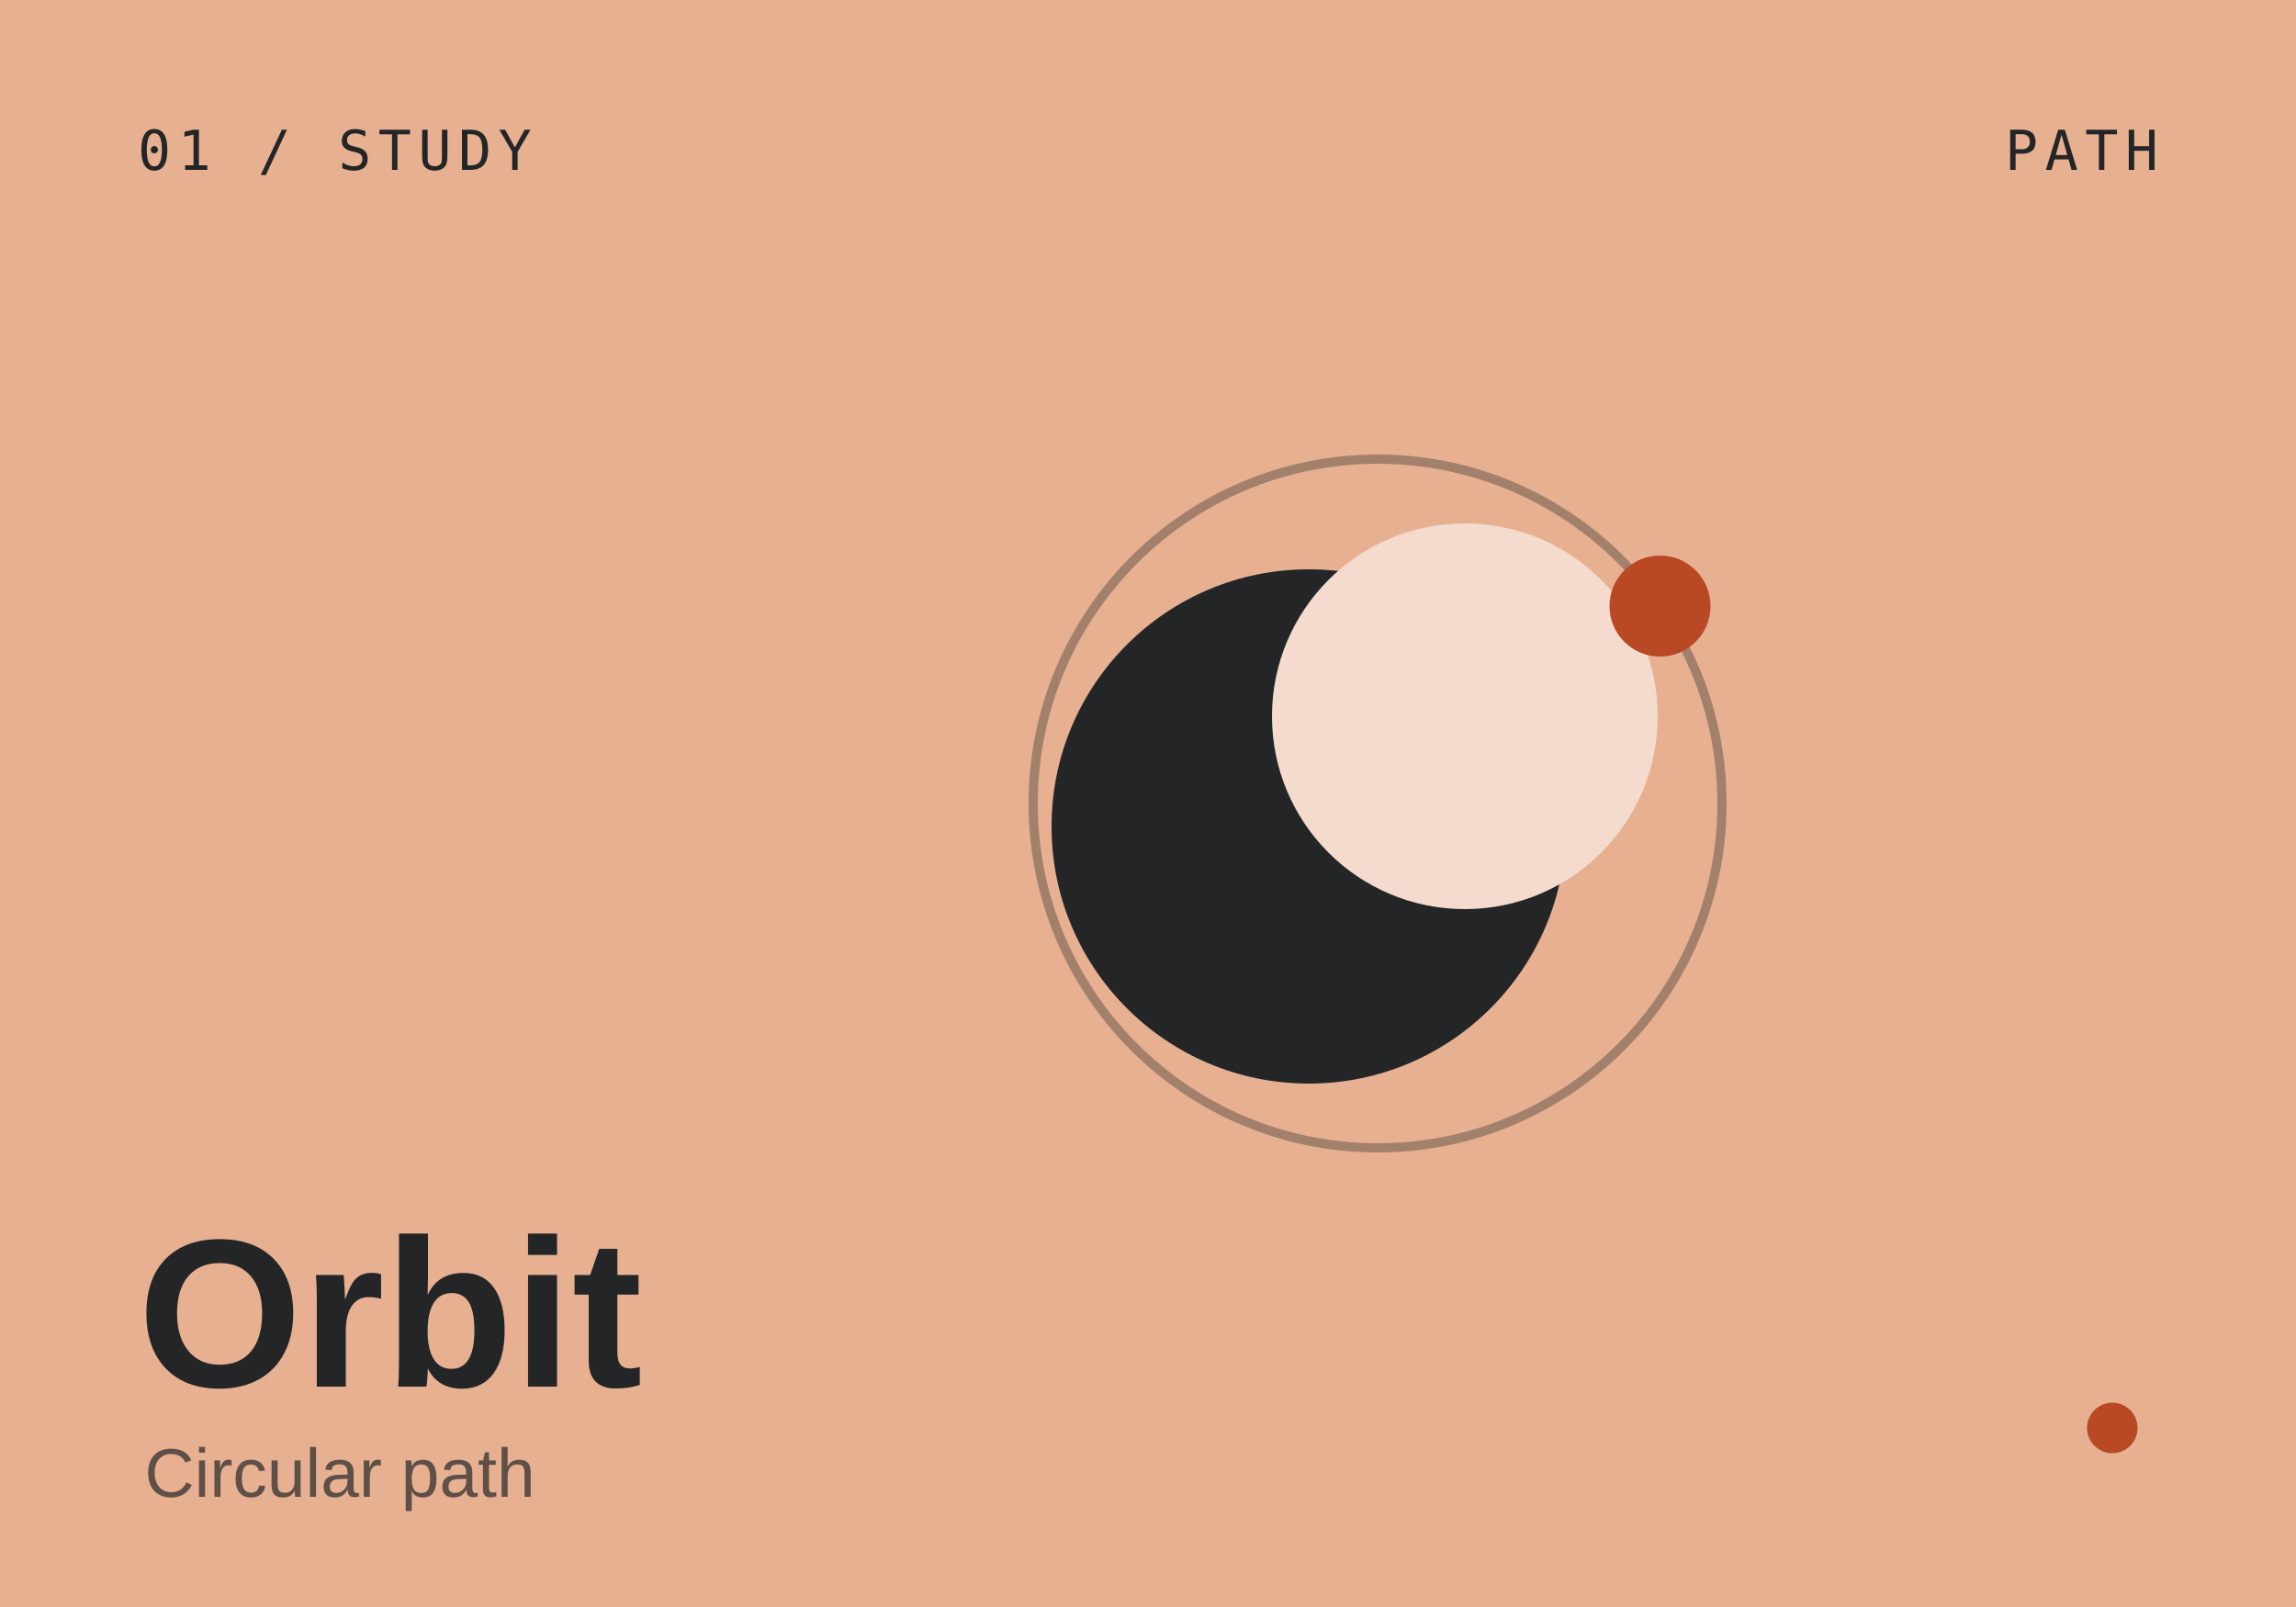
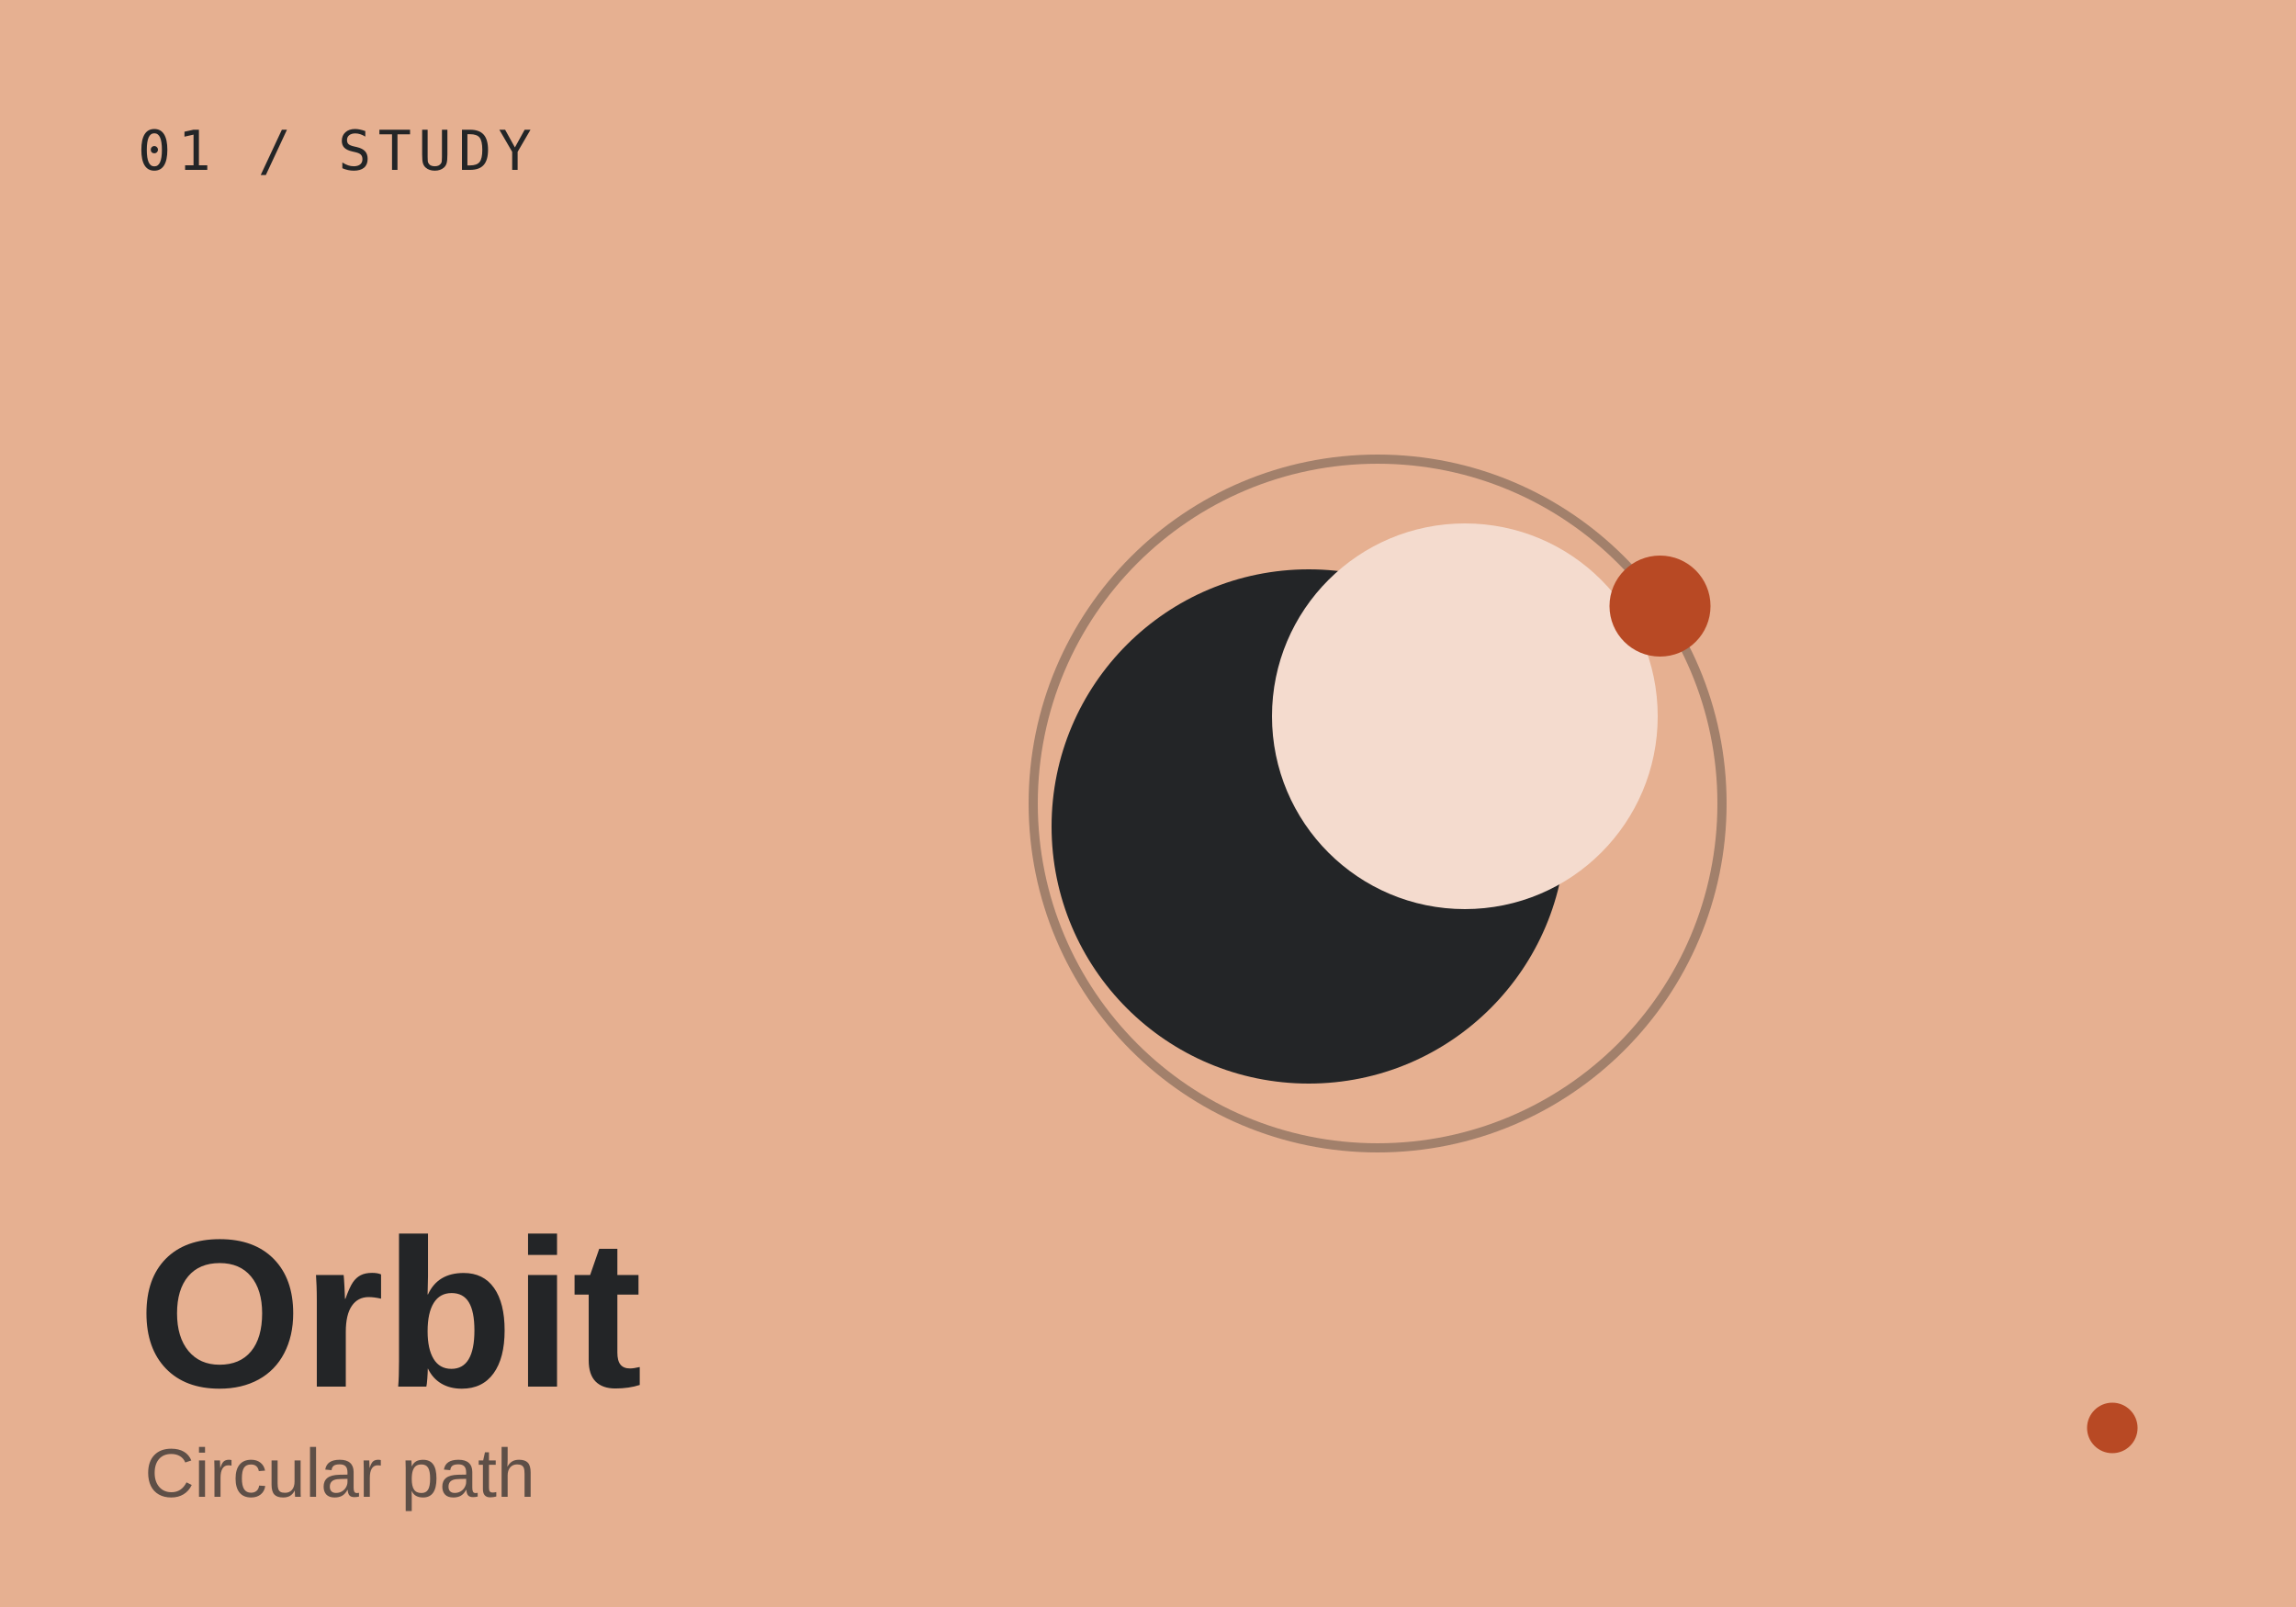
<svg xmlns="http://www.w3.org/2000/svg" width="1600" height="1120" viewBox="0 0 1000 700" role="img" aria-label="Orbit study plate: a dark disc overlapped by a lighter disc, with a small rust satellite on a thin ring">
  <style>text{font-family:Arial,Helvetica,sans-serif} .mono{font-family:Consolas,monospace;letter-spacing:3px}</style>
  <rect x="0" y="0" width="1000" height="700" rx="0" fill="#e6b091" />
  <text x="60" y="74" font-size="24" fill="#232527" font-weight="400" class="mono">01 / STUDY</text>
-   <text x="940" y="74" font-size="24" fill="#232527" font-weight="400" class="mono" text-anchor="end">PATH</text>
  <g transform="translate(100 80)">
    <circle cx="500" cy="270" r="150" fill="none" stroke="#232527" stroke-opacity="0.35" stroke-width="4" />
    <circle cx="470" cy="280" r="112" fill="#232527" />
    <circle cx="538" cy="232" r="84" fill="#f4dbce" />
    <circle cx="623" cy="184" r="22" fill="#b84924" />
  </g>
  <text x="60" y="604" font-size="92" fill="#232527" font-weight="700">Orbit</text>
  <text x="63" y="652" font-size="30" fill="#5e4f47" font-weight="400">Circular path</text>
  <circle cx="920" cy="622" r="11" fill="#b84924" />
</svg>
